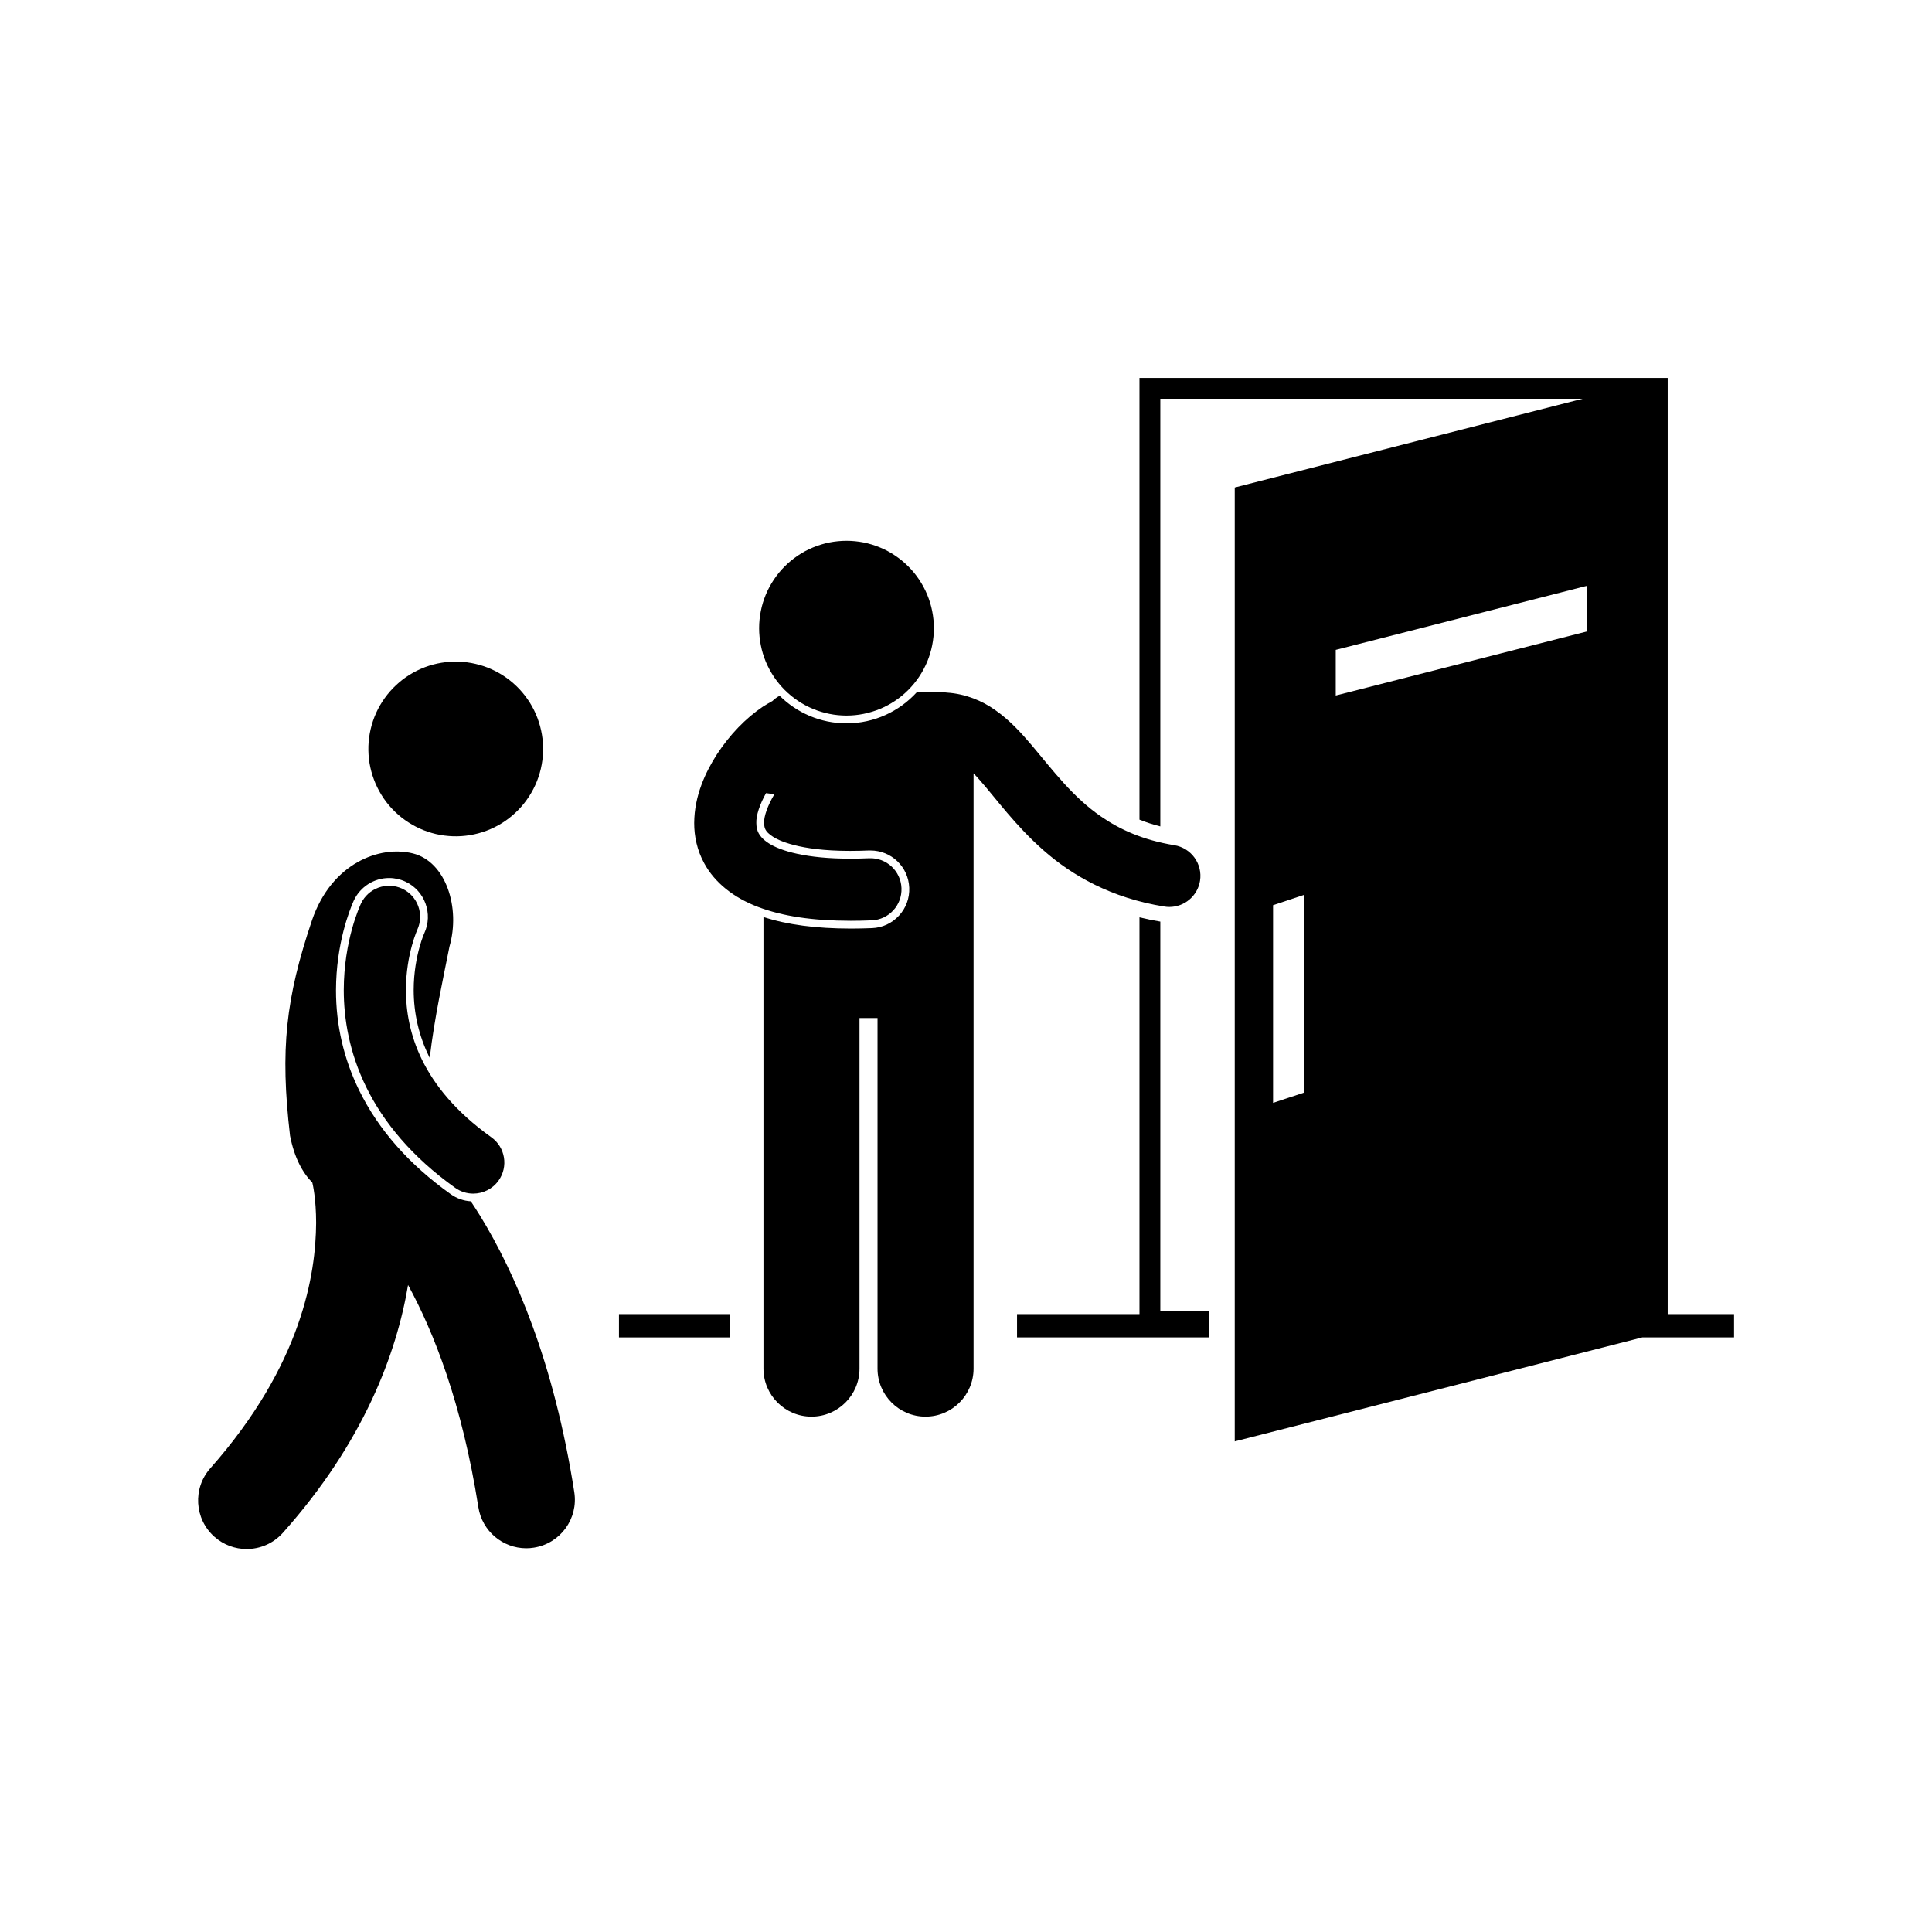
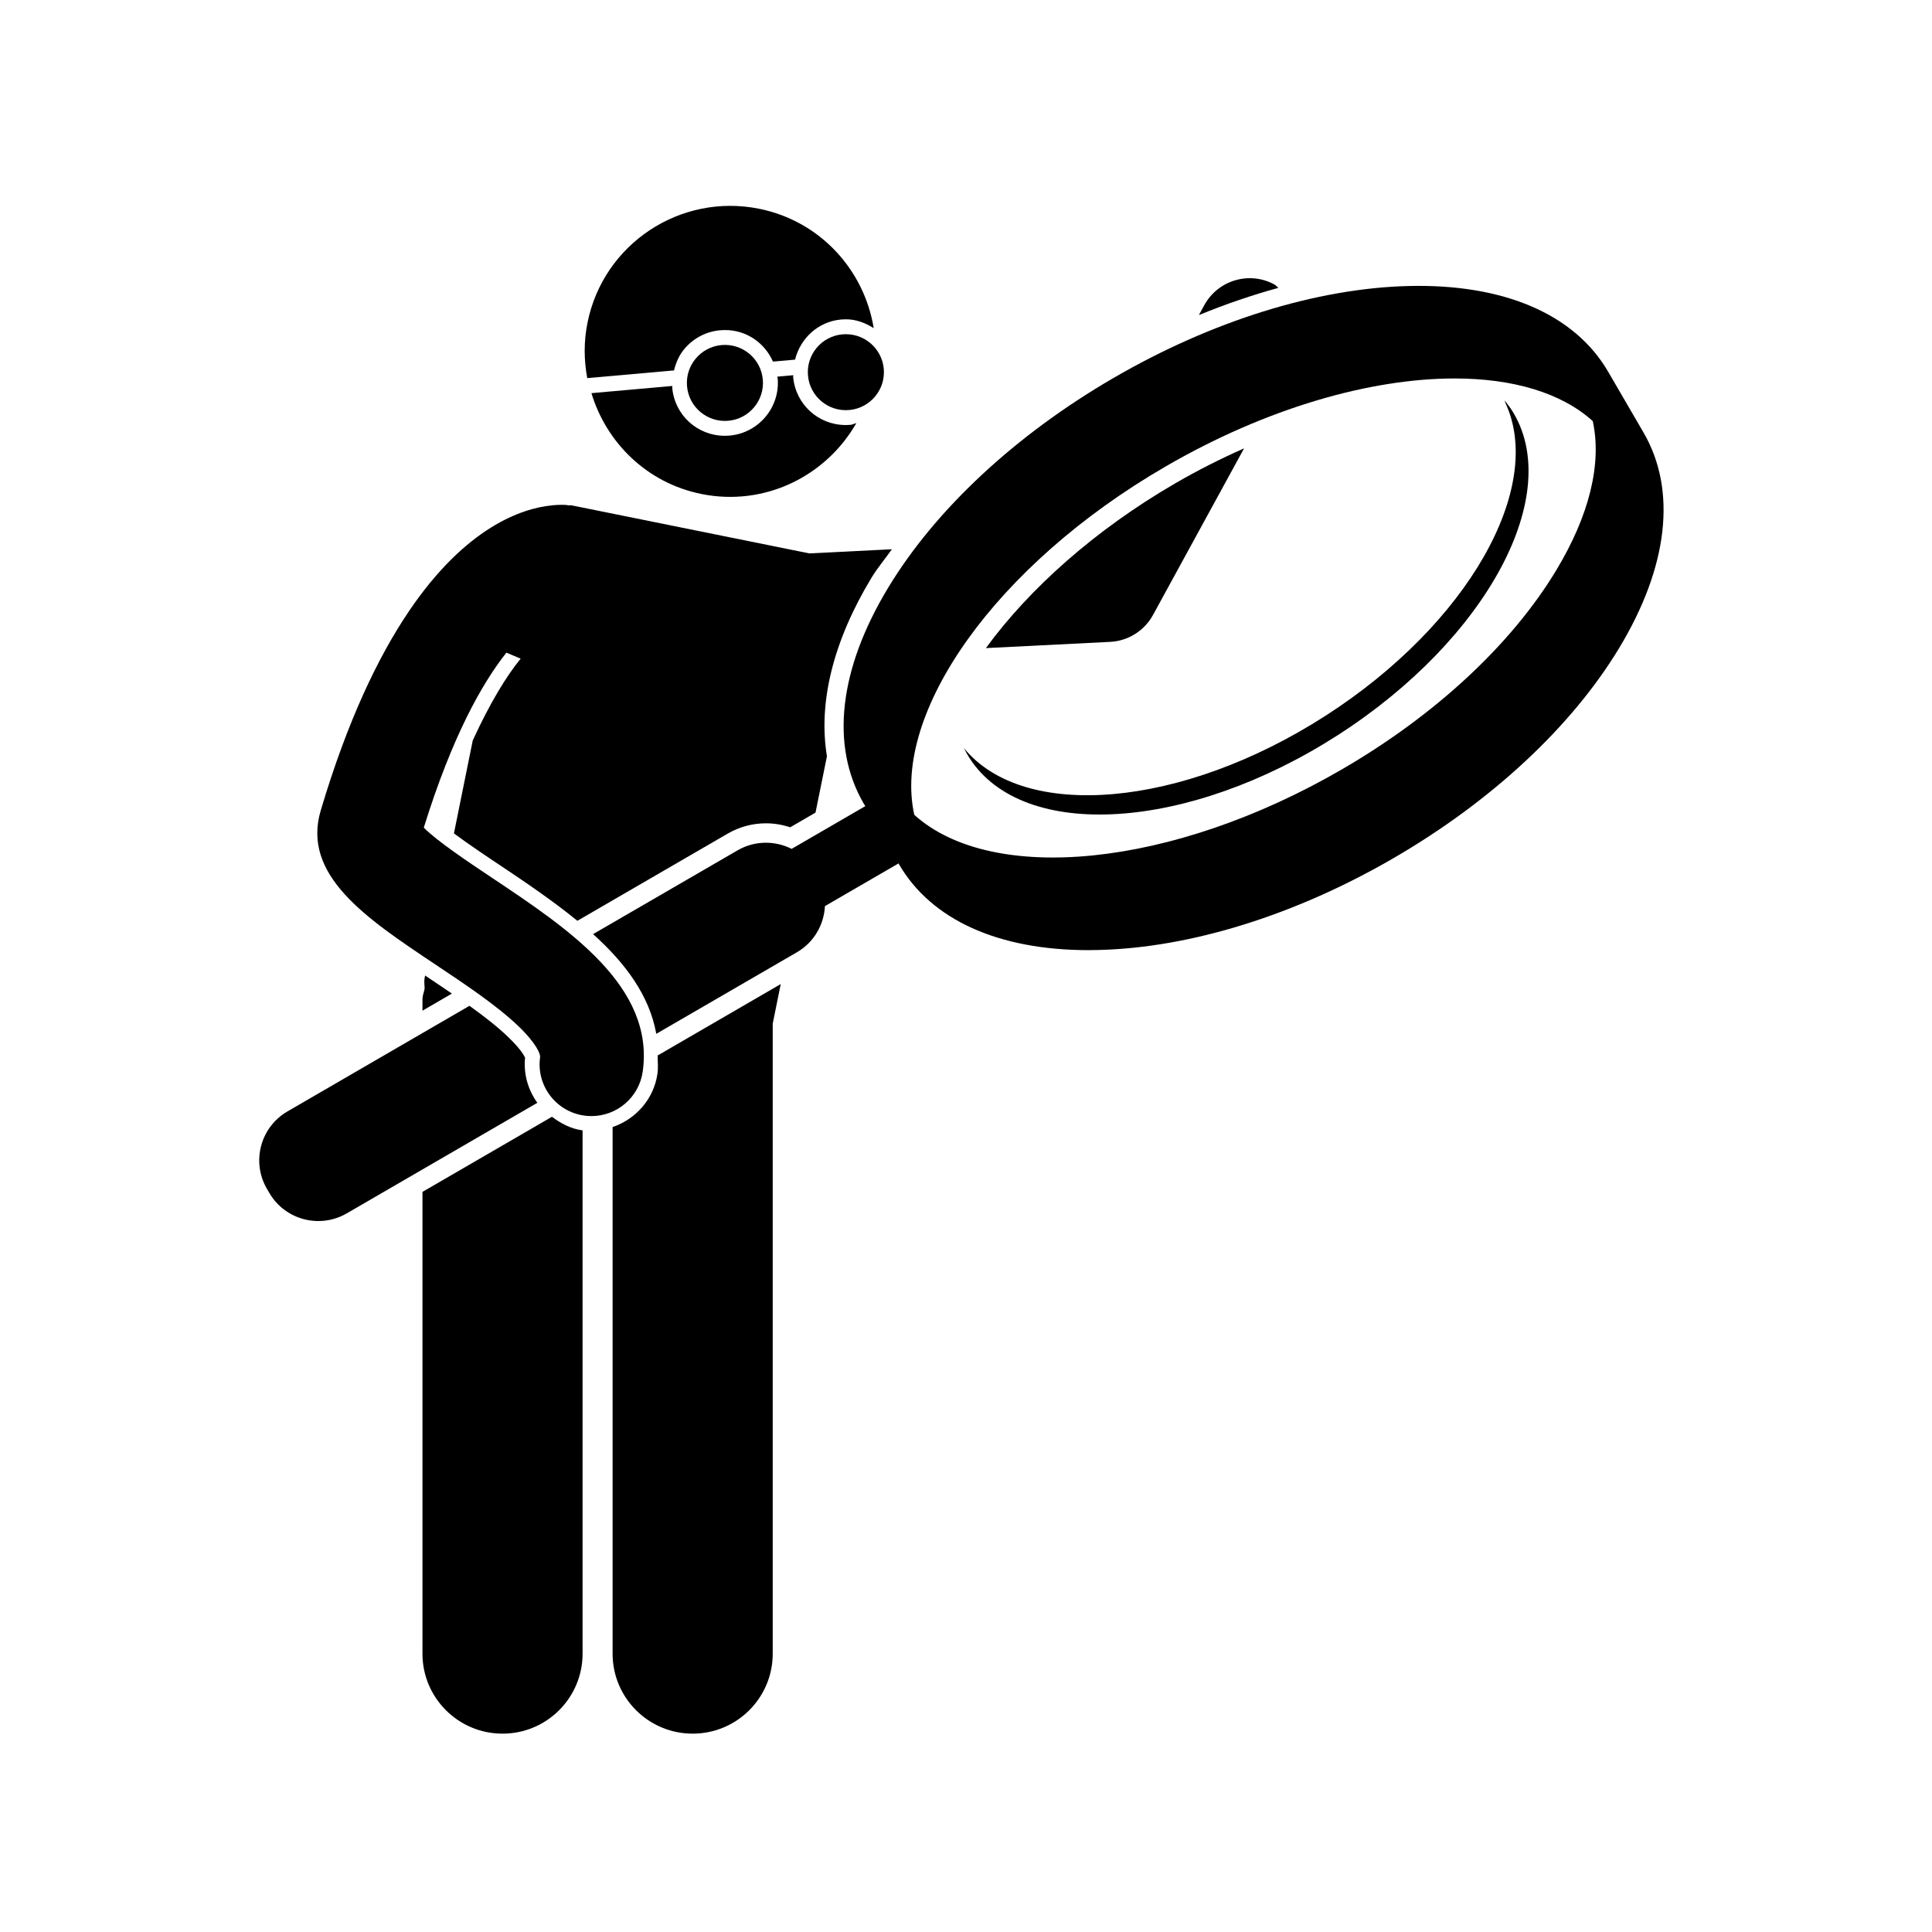
<svg xmlns="http://www.w3.org/2000/svg" width="250" zoomAndPan="magnify" viewBox="0 0 187.5 187.5" height="250" preserveAspectRatio="xMidYMid meet" version="1.0">
  <defs>
-     <clipPath id="0d1b8d1920">
-       <path d="M 110 36.652 L 168.301 36.652 L 168.301 140 L 110 140 Z M 110 36.652 " clip-rule="nonzero" />
+     <clipPath id="22f0c75f9a">
+       <path d="M 41 108 L 57 108 L 57 168.301 L 41 168.301 Z M 41 108 " clip-rule="nonzero" />
    </clipPath>
-     <clipPath id="541cf31761">
-       <path d="M 19 82 L 56 82 L 56 150.348 L 19 150.348 Z M 19 82 " clip-rule="nonzero" />
+     <clipPath id="69ff1f1cd7">
+       <path d="M 59 95 L 76 95 L 76 168.301 L 59 168.301 Z M 59 95 " clip-rule="nonzero" />
    </clipPath>
  </defs>
-   <path fill="#000000" d="M 60.07 127.535 L 70.855 127.535 L 70.855 129.797 L 60.07 129.797 Z M 60.07 127.535 " fill-opacity="1" fill-rule="nonzero" />
-   <g clip-path="url(#0d1b8d1920)">
-     <path fill="#000000" d="M 112.609 38.699 L 153.594 38.699 L 119.832 47.312 L 119.832 139.887 L 120.004 139.844 L 159.383 129.797 L 168.289 129.797 L 168.289 127.535 L 161.848 127.535 L 161.848 36.68 L 110.586 36.68 L 110.586 79.547 C 111.23 79.809 111.902 80.023 112.609 80.203 Z M 129.633 63.07 L 154.043 56.844 L 154.043 61.273 L 129.633 67.5 Z M 123.551 87.848 L 126.582 86.836 L 126.582 106.027 L 123.551 107.035 Z M 123.551 87.848 " fill-opacity="1" fill-rule="nonzero" />
+   <path fill="#000000" d="M 111.898 59.684 L 120.738 43.512 C 118.488 44.508 116.25 45.633 114.059 46.906 C 106.262 51.426 99.875 57.152 95.68 62.898 L 107.738 62.293 C 109.484 62.207 111.062 61.215 111.898 59.684 Z M 111.898 59.684 " fill-opacity="1" fill-rule="nonzero" />
+   <path fill="#000000" d="M 123.695 27.617 C 121.258 26.277 118.207 27.188 116.875 29.617 L 116.352 30.578 C 118.938 29.516 121.508 28.641 124.07 27.934 C 123.93 27.84 123.844 27.699 123.695 27.617 Z M 123.695 27.617 " fill-opacity="1" fill-rule="nonzero" />
+   <path fill="#000000" d="M 66.414 33.871 C 67.293 32.82 68.531 32.172 69.898 32.051 C 70.051 32.039 70.207 32.031 70.359 32.031 C 72.453 32.031 74.219 33.281 75.016 35.094 L 77.16 34.902 C 77.672 32.84 79.395 31.207 81.633 31.008 C 81.789 30.996 81.941 30.988 82.094 30.988 C 83.105 30.988 84 31.348 84.793 31.848 C 83.879 26.215 79.613 21.461 73.684 20.262 C 66.031 18.715 58.566 23.656 57.02 31.301 C 56.645 33.137 56.668 34.961 56.992 36.695 L 65.414 35.949 C 65.598 35.195 65.902 34.48 66.414 33.871 Z M 66.414 33.871 " fill-opacity="1" fill-rule="nonzero" />
+   <path fill="#000000" d="M 82.086 41.25 C 79.41 41.25 77.211 39.238 76.973 36.574 C 76.969 36.52 76.992 36.469 76.992 36.414 L 75.426 36.555 C 75.434 36.609 75.465 36.652 75.473 36.707 C 75.723 39.523 73.629 42.023 70.809 42.273 C 70.656 42.285 70.504 42.293 70.352 42.293 C 67.672 42.293 65.473 40.281 65.238 37.617 C 65.23 37.562 65.258 37.512 65.254 37.457 L 57.398 38.156 C 58.855 42.973 62.789 46.875 68.07 47.941 C 74.207 49.184 80.164 46.215 83.105 41.066 C 82.914 41.105 82.742 41.211 82.547 41.23 C 82.391 41.242 82.238 41.25 82.086 41.25 Z M 82.086 41.25 " fill-opacity="1" fill-rule="nonzero" />
+   <g clip-path="url(#22f0c75f9a)">
+     <path fill="#000000" d="M 53.566 108.383 L 41 115.672 L 41 160.492 C 41 164.777 44.48 168.25 48.77 168.25 C 53.059 168.25 56.539 164.777 56.539 160.492 L 56.539 109.699 C 56.52 109.695 56.504 109.695 56.484 109.695 C 55.387 109.539 54.43 109.031 53.566 108.383 Z M 53.566 108.383 " fill-opacity="1" fill-rule="nonzero" />
  </g>
-   <path fill="#000000" d="M 117.312 127.234 L 112.609 127.234 L 112.609 89.441 C 111.922 89.328 111.25 89.191 110.586 89.027 L 110.586 127.535 L 98.703 127.535 L 98.703 129.797 L 117.312 129.797 Z M 117.312 127.234 " fill-opacity="1" fill-rule="nonzero" />
-   <path fill="#000000" d="M 74.023 68.59 C 72.355 69.715 70.824 71.305 69.578 73.207 C 68.992 74.121 68.465 75.109 68.074 76.172 C 67.648 77.32 67.379 78.555 67.371 79.875 C 67.367 81.16 67.656 82.531 68.344 83.781 C 69.375 85.684 71.23 87.137 73.578 88.023 C 75.938 88.918 78.855 89.359 82.566 89.363 C 83.219 89.363 83.895 89.348 84.598 89.32 C 86.262 89.254 87.555 87.852 87.488 86.188 C 87.422 84.523 86.02 83.227 84.355 83.293 C 83.73 83.32 83.133 83.332 82.57 83.332 C 78.27 83.348 75.742 82.578 74.617 81.848 C 74.047 81.48 73.793 81.168 73.637 80.887 C 73.484 80.605 73.406 80.309 73.402 79.875 C 73.371 79.148 73.734 78.055 74.344 76.973 L 75.156 77.078 C 74.508 78.152 74.129 79.242 74.156 79.84 C 74.16 80.199 74.215 80.375 74.301 80.531 C 74.391 80.695 74.559 80.914 75.023 81.211 C 75.52 81.535 77.504 82.578 82.453 82.578 L 82.566 82.578 C 83.121 82.578 83.711 82.566 84.324 82.539 C 84.375 82.539 84.426 82.539 84.477 82.539 C 86.508 82.539 88.16 84.129 88.242 86.156 C 88.281 87.164 87.93 88.125 87.246 88.863 C 86.562 89.605 85.633 90.035 84.625 90.074 C 83.926 90.102 83.234 90.117 82.57 90.117 L 82.566 90.117 C 79.18 90.113 76.402 89.746 74.094 88.996 L 74.094 132.824 C 74.094 135.398 76.184 137.484 78.754 137.484 C 81.328 137.484 83.414 135.398 83.414 132.824 L 83.414 98.801 L 85.164 98.801 L 85.164 132.824 C 85.164 135.398 87.25 137.484 89.82 137.484 C 92.395 137.484 94.484 135.398 94.484 132.824 L 94.484 75.055 C 94.68 75.262 94.883 75.477 95.094 75.719 C 96.656 77.48 98.512 80.102 101.285 82.535 C 104.059 84.977 107.855 87.16 113 87.98 C 113.164 88.008 113.324 88.02 113.488 88.02 C 114.938 88.02 116.219 86.965 116.461 85.488 C 116.727 83.844 115.609 82.293 113.965 82.027 C 110.906 81.523 108.707 80.516 106.871 79.254 C 104.121 77.367 102.215 74.805 100.145 72.344 C 99.102 71.117 98.004 69.906 96.578 68.906 C 95.316 68.008 93.699 67.336 91.918 67.219 C 91.801 67.203 91.688 67.195 91.57 67.195 L 91.32 67.195 C 91.312 67.195 91.301 67.191 91.293 67.191 C 91.285 67.191 91.277 67.195 91.27 67.195 L 88.961 67.195 C 87.273 69.039 84.848 70.199 82.152 70.199 C 79.625 70.199 77.332 69.176 75.664 67.523 C 75.402 67.66 75.168 67.832 74.961 68.035 C 74.641 68.207 74.332 68.395 74.023 68.59 Z M 74.023 68.59 " fill-opacity="1" fill-rule="nonzero" />
-   <path fill="#000000" d="M 90.633 60.965 C 90.633 61.52 90.578 62.07 90.469 62.617 C 90.363 63.164 90.199 63.695 89.988 64.211 C 89.773 64.723 89.512 65.211 89.203 65.676 C 88.895 66.137 88.543 66.566 88.148 66.961 C 87.754 67.355 87.328 67.707 86.863 68.016 C 86.402 68.324 85.914 68.586 85.398 68.801 C 84.883 69.012 84.352 69.172 83.809 69.281 C 83.262 69.391 82.711 69.445 82.152 69.445 C 81.594 69.445 81.043 69.391 80.496 69.281 C 79.953 69.172 79.422 69.012 78.906 68.801 C 78.391 68.586 77.902 68.324 77.441 68.016 C 76.977 67.707 76.551 67.355 76.156 66.961 C 75.762 66.566 75.41 66.137 75.102 65.676 C 74.793 65.211 74.531 64.723 74.316 64.211 C 74.105 63.695 73.941 63.164 73.836 62.617 C 73.727 62.07 73.672 61.52 73.672 60.965 C 73.672 60.406 73.727 59.855 73.836 59.309 C 73.941 58.762 74.105 58.234 74.316 57.719 C 74.531 57.203 74.793 56.715 75.102 56.254 C 75.41 55.789 75.762 55.359 76.156 54.969 C 76.551 54.574 76.977 54.223 77.441 53.914 C 77.902 53.602 78.391 53.34 78.906 53.129 C 79.422 52.914 79.953 52.754 80.496 52.645 C 81.043 52.539 81.594 52.484 82.152 52.484 C 82.711 52.484 83.262 52.539 83.809 52.645 C 84.352 52.754 84.883 52.914 85.398 53.129 C 85.914 53.34 86.402 53.602 86.863 53.914 C 87.328 54.223 87.754 54.574 88.148 54.969 C 88.543 55.359 88.895 55.789 89.203 56.254 C 89.512 56.715 89.773 57.203 89.988 57.719 C 90.199 58.234 90.363 58.762 90.469 59.309 C 90.578 59.855 90.633 60.406 90.633 60.965 Z M 90.633 60.965 " fill-opacity="1" fill-rule="nonzero" />
-   <g clip-path="url(#541cf31761)">
-     <path fill="#000000" d="M 27.461 148.75 C 35.312 139.949 38.496 131.324 39.602 124.707 C 42.102 129.281 44.84 136.211 46.426 146.273 C 46.789 148.598 48.793 150.258 51.074 150.258 C 51.316 150.258 51.562 150.238 51.809 150.199 C 54.379 149.797 56.137 147.391 55.734 144.816 C 53.766 132.184 49.996 123.535 46.594 117.988 C 46.289 117.492 45.988 117.031 45.691 116.586 C 44.988 116.543 44.32 116.305 43.738 115.891 C 39.711 113.02 36.727 109.637 34.867 105.836 C 33.367 102.781 32.605 99.504 32.609 96.09 C 32.621 91.582 33.93 88.312 34.328 87.418 L 34.332 87.414 L 34.348 87.375 C 34.969 86.059 36.305 85.211 37.762 85.211 C 38.316 85.211 38.855 85.332 39.363 85.57 C 41.234 86.449 42.047 88.691 41.18 90.566 C 41.145 90.645 41.109 90.727 41.066 90.84 C 40.977 91.074 40.844 91.457 40.703 91.965 C 40.449 92.887 40.148 94.352 40.148 96.09 C 40.152 98.348 40.652 100.508 41.633 102.52 C 41.656 102.566 41.684 102.613 41.707 102.66 C 42.164 98.73 43.023 94.914 43.621 91.867 C 44.703 88.113 43.289 83.625 40.07 82.824 C 36.852 82.02 32.188 83.77 30.289 89.285 C 27.723 96.891 27.176 101.84 28.148 110.215 C 28.559 112.328 29.336 113.781 30.312 114.773 C 30.316 114.781 30.316 114.785 30.316 114.793 C 30.348 114.91 30.68 116.34 30.68 118.688 C 30.648 123.605 29.328 132.422 20.418 142.488 C 18.688 144.434 18.863 147.41 20.809 149.141 C 21.707 149.938 22.824 150.332 23.938 150.332 C 25.238 150.332 26.531 149.797 27.461 148.75 Z M 27.461 148.75 " fill-opacity="1" fill-rule="nonzero" />
+   <path fill="#000000" d="M 43.859 96.426 C 43.035 95.863 42.199 95.301 41.367 94.746 C 41.332 94.723 41.293 94.695 41.258 94.672 L 41.211 94.902 C 41.141 95.25 41.207 95.582 41.211 95.926 C 41.16 96.281 41 96.598 41 96.969 L 41 98.086 Z M 43.859 96.426 " fill-opacity="1" fill-rule="nonzero" />
+   <g clip-path="url(#69ff1f1cd7)">
+     <path fill="#000000" d="M 74.992 160.492 L 74.992 99.348 L 75.77 95.504 L 63.824 102.434 C 63.824 103.023 63.895 103.586 63.805 104.207 C 63.453 106.66 61.707 108.613 59.453 109.379 L 59.453 160.492 C 59.453 164.777 62.934 168.25 67.223 168.25 C 71.512 168.25 74.992 164.777 74.992 160.492 Z M 74.992 160.492 " fill-opacity="1" fill-rule="nonzero" />
  </g>
-   <path fill="#000000" d="M 46.152 64.43 C 46.695 64.555 47.219 64.73 47.727 64.961 C 48.234 65.191 48.715 65.469 49.168 65.793 C 49.617 66.117 50.035 66.48 50.418 66.887 C 50.797 67.293 51.133 67.734 51.43 68.207 C 51.723 68.68 51.969 69.176 52.164 69.695 C 52.359 70.219 52.504 70.754 52.594 71.301 C 52.688 71.852 52.723 72.406 52.703 72.961 C 52.688 73.516 52.613 74.066 52.488 74.609 C 52.359 75.152 52.184 75.676 51.953 76.184 C 51.723 76.691 51.445 77.172 51.121 77.621 C 50.801 78.074 50.434 78.492 50.027 78.871 C 49.621 79.254 49.184 79.59 48.711 79.887 C 48.238 80.18 47.738 80.426 47.219 80.621 C 46.699 80.816 46.164 80.961 45.613 81.051 C 45.062 81.141 44.512 81.18 43.953 81.16 C 43.398 81.141 42.848 81.07 42.305 80.945 C 41.766 80.816 41.238 80.641 40.734 80.41 C 40.227 80.18 39.746 79.902 39.293 79.578 C 38.84 79.254 38.422 78.891 38.043 78.484 C 37.66 78.078 37.324 77.637 37.031 77.164 C 36.738 76.691 36.492 76.195 36.297 75.676 C 36.098 75.152 35.957 74.617 35.863 74.07 C 35.773 73.52 35.738 72.969 35.754 72.41 C 35.773 71.855 35.844 71.305 35.973 70.762 C 36.098 70.219 36.277 69.695 36.504 69.188 C 36.734 68.68 37.012 68.203 37.336 67.75 C 37.66 67.297 38.027 66.879 38.434 66.5 C 38.84 66.117 39.277 65.781 39.75 65.488 C 40.223 65.191 40.719 64.949 41.242 64.75 C 41.762 64.555 42.297 64.41 42.848 64.32 C 43.395 64.23 43.949 64.195 44.504 64.211 C 45.062 64.23 45.609 64.301 46.152 64.43 Z M 46.152 64.43 " fill-opacity="1" fill-rule="nonzero" />
-   <path fill="#000000" d="M 39.395 96.09 C 39.395 94.332 39.688 92.816 39.977 91.766 C 40.121 91.242 40.262 90.836 40.363 90.574 C 40.41 90.445 40.449 90.352 40.473 90.297 C 40.484 90.273 40.492 90.254 40.492 90.25 C 41.191 88.746 40.547 86.957 39.043 86.25 C 37.535 85.543 35.738 86.191 35.031 87.695 C 34.922 87.945 33.375 91.242 33.363 96.09 C 33.363 98.859 33.895 102.145 35.543 105.504 C 37.188 108.867 39.945 112.262 44.176 115.277 C 44.707 115.66 45.32 115.84 45.926 115.84 C 46.867 115.84 47.793 115.402 48.383 114.578 C 49.352 113.223 49.039 111.34 47.684 110.371 C 44.168 107.855 42.152 105.273 40.957 102.852 C 39.77 100.422 39.398 98.105 39.395 96.09 Z M 39.395 96.09 " fill-opacity="1" fill-rule="nonzero" />
+   <path fill="#000000" d="M 77.332 92.422 C 79.004 91.453 79.969 89.734 80.059 87.938 L 87.207 83.793 C 87.223 83.82 87.234 83.852 87.25 83.883 C 90.387 89.273 96.895 92.211 105.641 92.211 C 105.973 92.211 106.312 92.207 106.652 92.195 C 115.562 91.973 125.711 88.809 135.223 83.293 C 144.734 77.777 152.512 70.543 157.121 62.922 C 161.91 55.012 162.758 47.574 159.504 41.977 L 156.07 36.074 C 152.816 30.48 145.914 27.523 136.672 27.758 C 127.758 27.984 117.613 31.145 108.102 36.66 C 98.59 42.176 90.812 49.41 86.199 57.031 C 81.41 64.945 80.566 72.383 83.82 77.98 C 83.871 78.066 83.93 78.148 83.98 78.234 L 76.828 82.383 C 75.223 81.57 73.25 81.559 71.578 82.527 L 57.559 90.656 C 60.66 93.445 63.027 96.594 63.691 100.332 Z M 113.113 45.277 C 122.887 39.605 132.988 36.73 141.164 36.73 C 146.797 36.73 151.512 38.102 154.578 40.867 C 155.473 44.984 154.262 50.012 151 55.398 C 146.656 62.574 139.273 69.422 130.211 74.68 C 113.691 84.258 96.242 85.863 88.73 79.078 C 86.551 69.199 96.594 54.855 113.113 45.277 Z M 113.113 45.277 " fill-opacity="1" fill-rule="nonzero" />
+   <path fill="#000000" d="M 50.957 102.645 C 50.848 102.406 50.465 101.738 49.297 100.621 C 48.266 99.633 46.973 98.625 45.562 97.613 L 27.898 107.863 C 25.27 109.387 24.379 112.746 25.902 115.371 L 26.133 115.766 C 27.656 118.391 31.023 119.281 33.652 117.758 L 52.148 107.027 C 51.23 105.746 50.797 104.211 50.957 102.645 Z M 50.957 102.645 " fill-opacity="1" fill-rule="nonzero" />
+   <path fill="#000000" d="M 42.164 93.543 C 45.129 95.52 48.191 97.562 50.301 99.578 C 52.137 101.34 52.453 102.348 52.418 102.586 C 52.027 105.332 53.938 107.875 56.688 108.266 C 56.93 108.301 57.168 108.316 57.402 108.316 C 59.863 108.316 62.016 106.508 62.375 104 C 63.551 95.734 55.156 90.133 47.75 85.191 C 45.555 83.727 42.387 81.613 41.129 80.32 C 43.863 71.523 46.746 66.375 49.145 63.34 L 50.531 63.922 C 49.156 65.598 47.547 68.219 45.879 71.867 L 44.055 80.879 C 45.449 81.922 47.207 83.094 48.531 83.977 C 51.062 85.664 53.672 87.441 56.035 89.363 L 70.629 80.898 C 71.754 80.246 73.035 79.902 74.328 79.902 C 75.129 79.902 75.926 80.035 76.688 80.289 L 79.145 78.863 L 80.254 73.395 C 79.398 68.207 80.84 62.246 84.586 56.059 C 85.152 55.125 85.906 54.227 86.559 53.305 L 78.547 53.707 L 55.465 49.043 C 55.348 49.02 55.242 49.055 55.125 49.043 C 55.09 49.039 55.059 49.016 55.02 49.012 C 54.703 48.988 54.211 48.98 53.582 49.039 C 53.559 49.047 53.535 49.047 53.508 49.051 C 50.707 49.34 45.234 51.098 39.66 59.359 C 36.715 63.727 33.742 69.879 31.129 78.648 C 29.258 84.93 35.527 89.113 42.164 93.543 Z M 42.164 93.543 " fill-opacity="1" fill-rule="nonzero" />
+   <path fill="#000000" d="M 81.762 32.449 C 79.73 32.629 78.234 34.418 78.414 36.445 C 78.594 38.477 80.387 39.973 82.418 39.793 C 84.449 39.613 85.949 37.82 85.77 35.793 C 85.586 33.766 83.793 32.266 81.762 32.449 Z M 81.762 32.449 " fill-opacity="1" fill-rule="nonzero" />
+   <path fill="#000000" d="M 70.027 33.488 C 67.996 33.672 66.496 35.461 66.676 37.488 C 66.855 39.52 68.648 41.016 70.68 40.836 C 72.711 40.656 74.211 38.863 74.031 36.836 C 73.852 34.809 72.059 33.309 70.027 33.488 Z M 70.027 33.488 " fill-opacity="1" fill-rule="nonzero" />
+   <path fill="#000000" d="M 128.641 69.465 C 114.684 78.441 99.355 79.711 93.547 72.602 C 93.711 72.934 93.891 73.258 94.094 73.574 C 99.316 81.676 115.324 80.672 129.848 71.336 C 144.371 61.996 151.91 47.859 146.688 39.758 C 146.543 39.531 146.375 39.324 146.215 39.113 C 146.148 39.031 146.094 38.938 146.023 38.855 C 146.062 38.93 146.062 39.016 146.094 39.09 C 149.938 47.328 142.48 60.566 128.641 69.465 Z M 128.641 69.465 " fill-opacity="1" fill-rule="nonzero" />
</svg>
